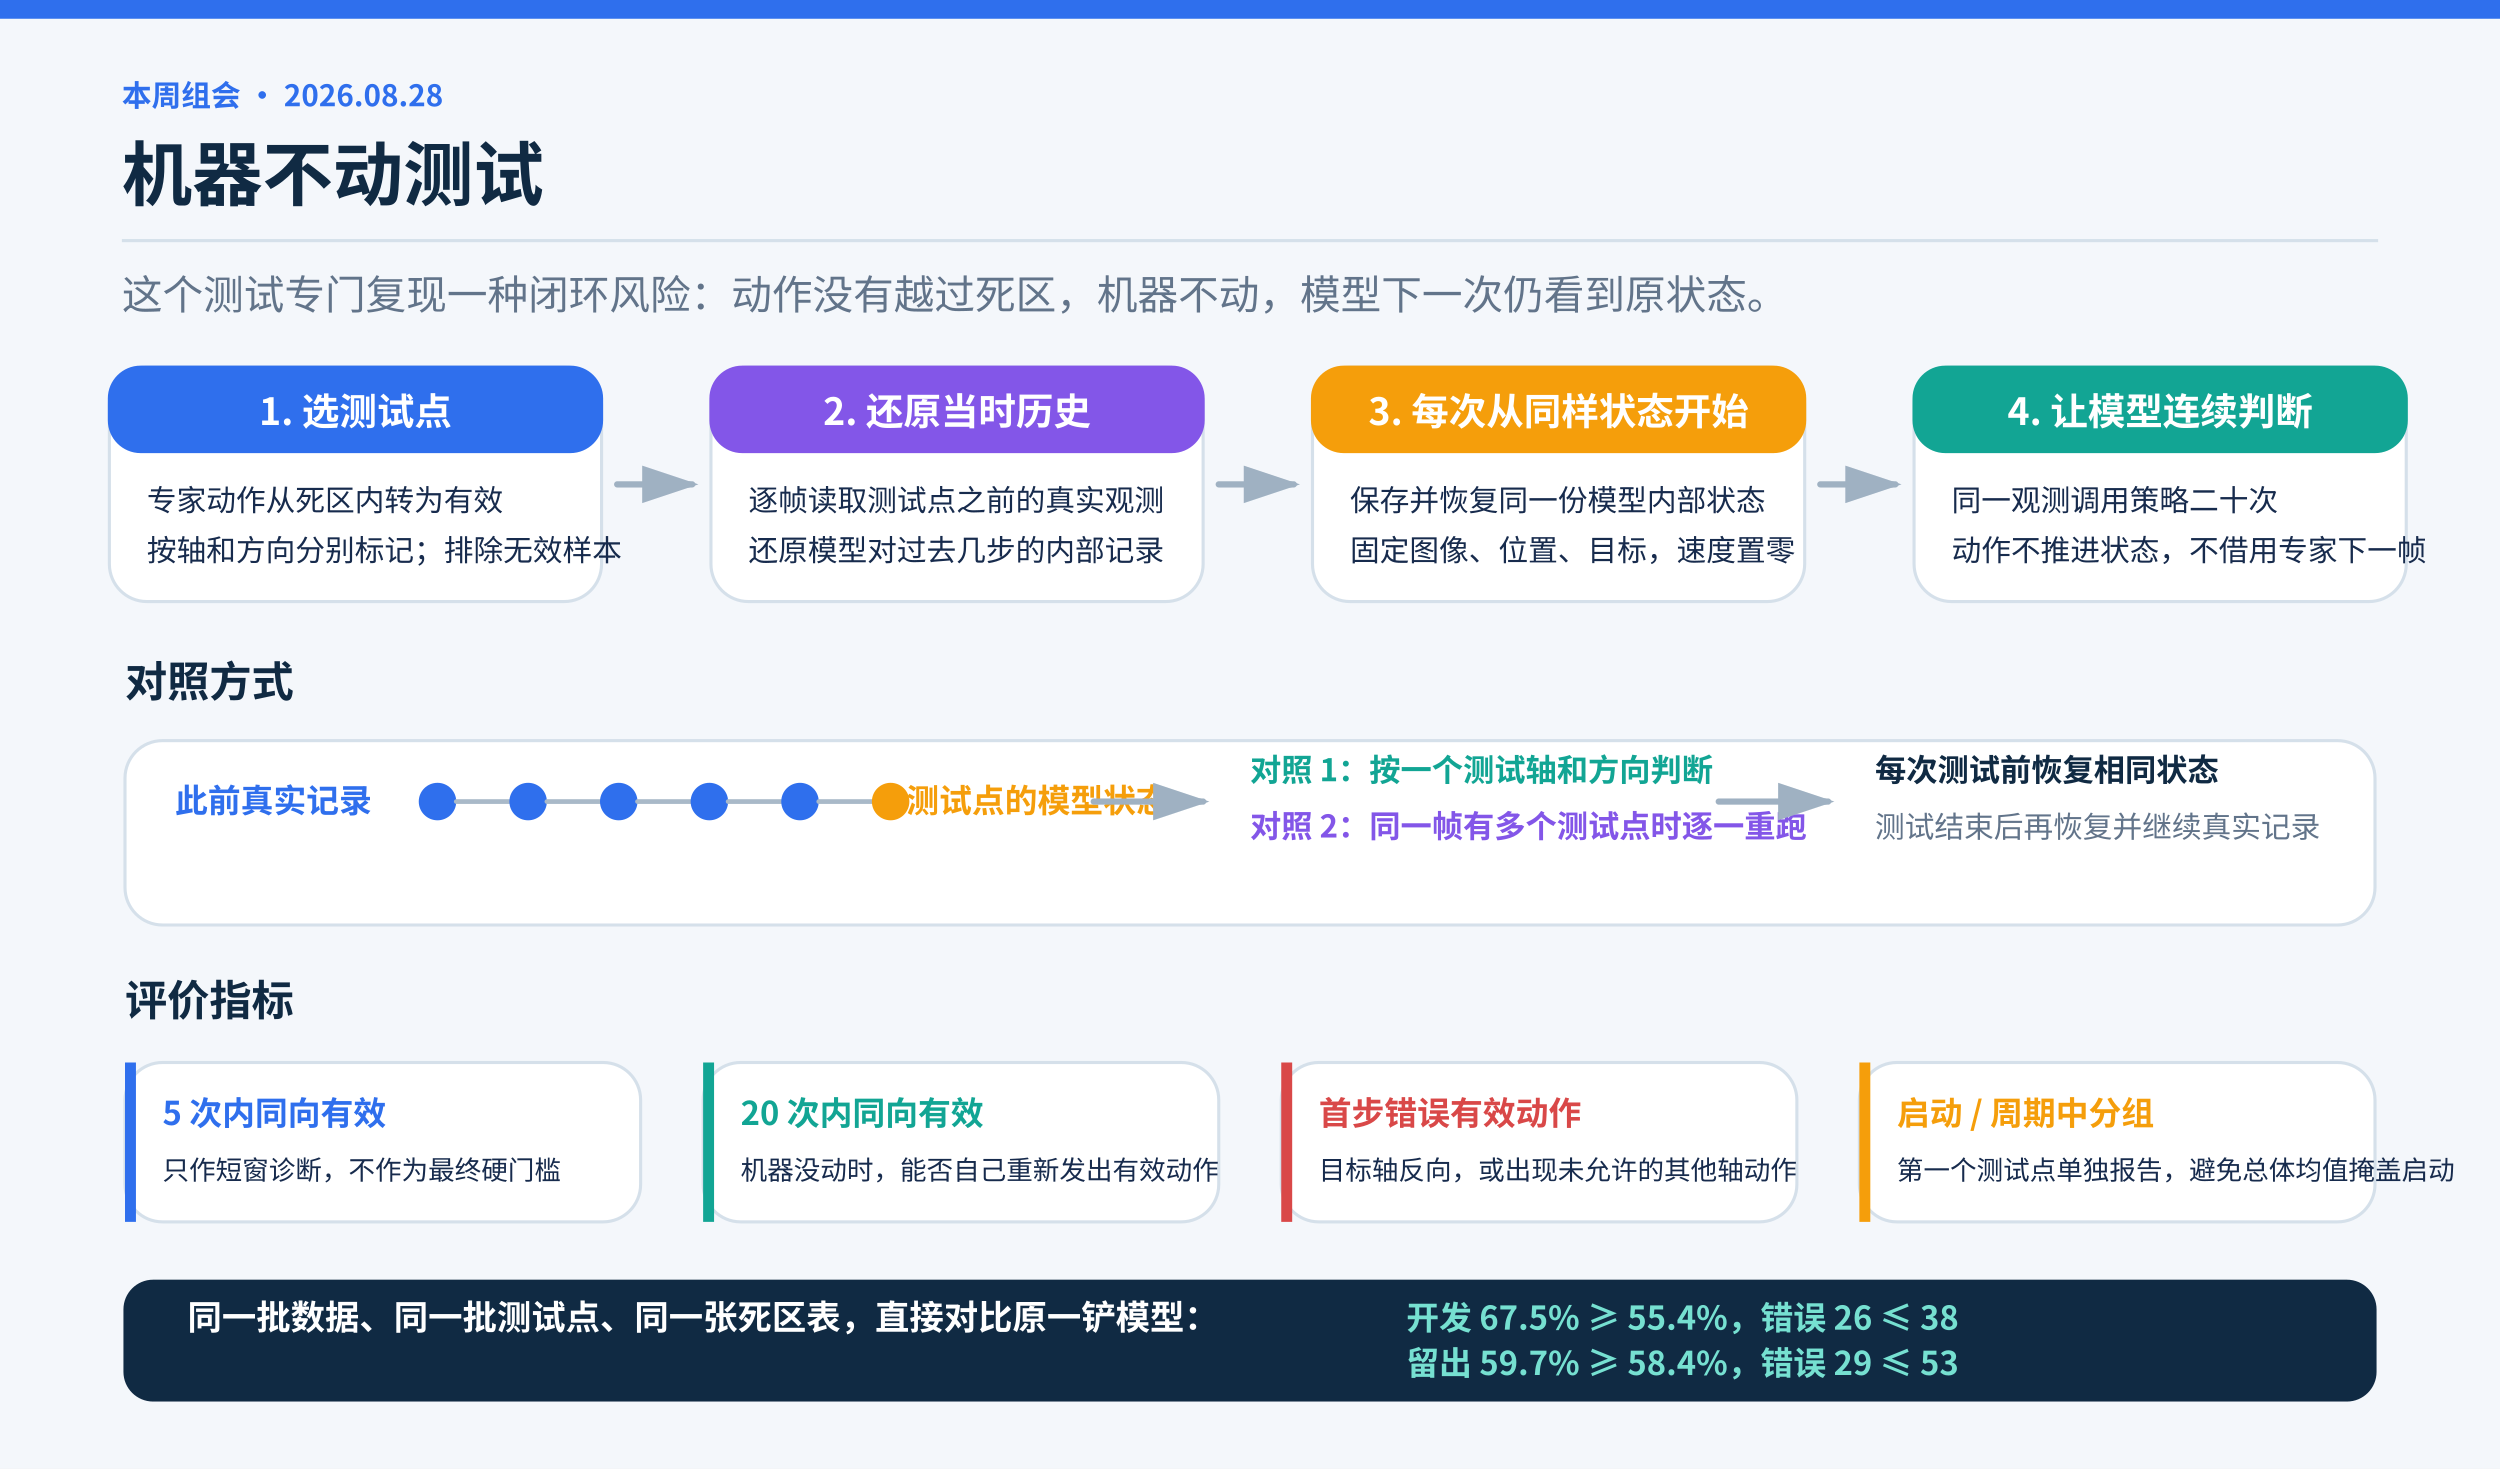
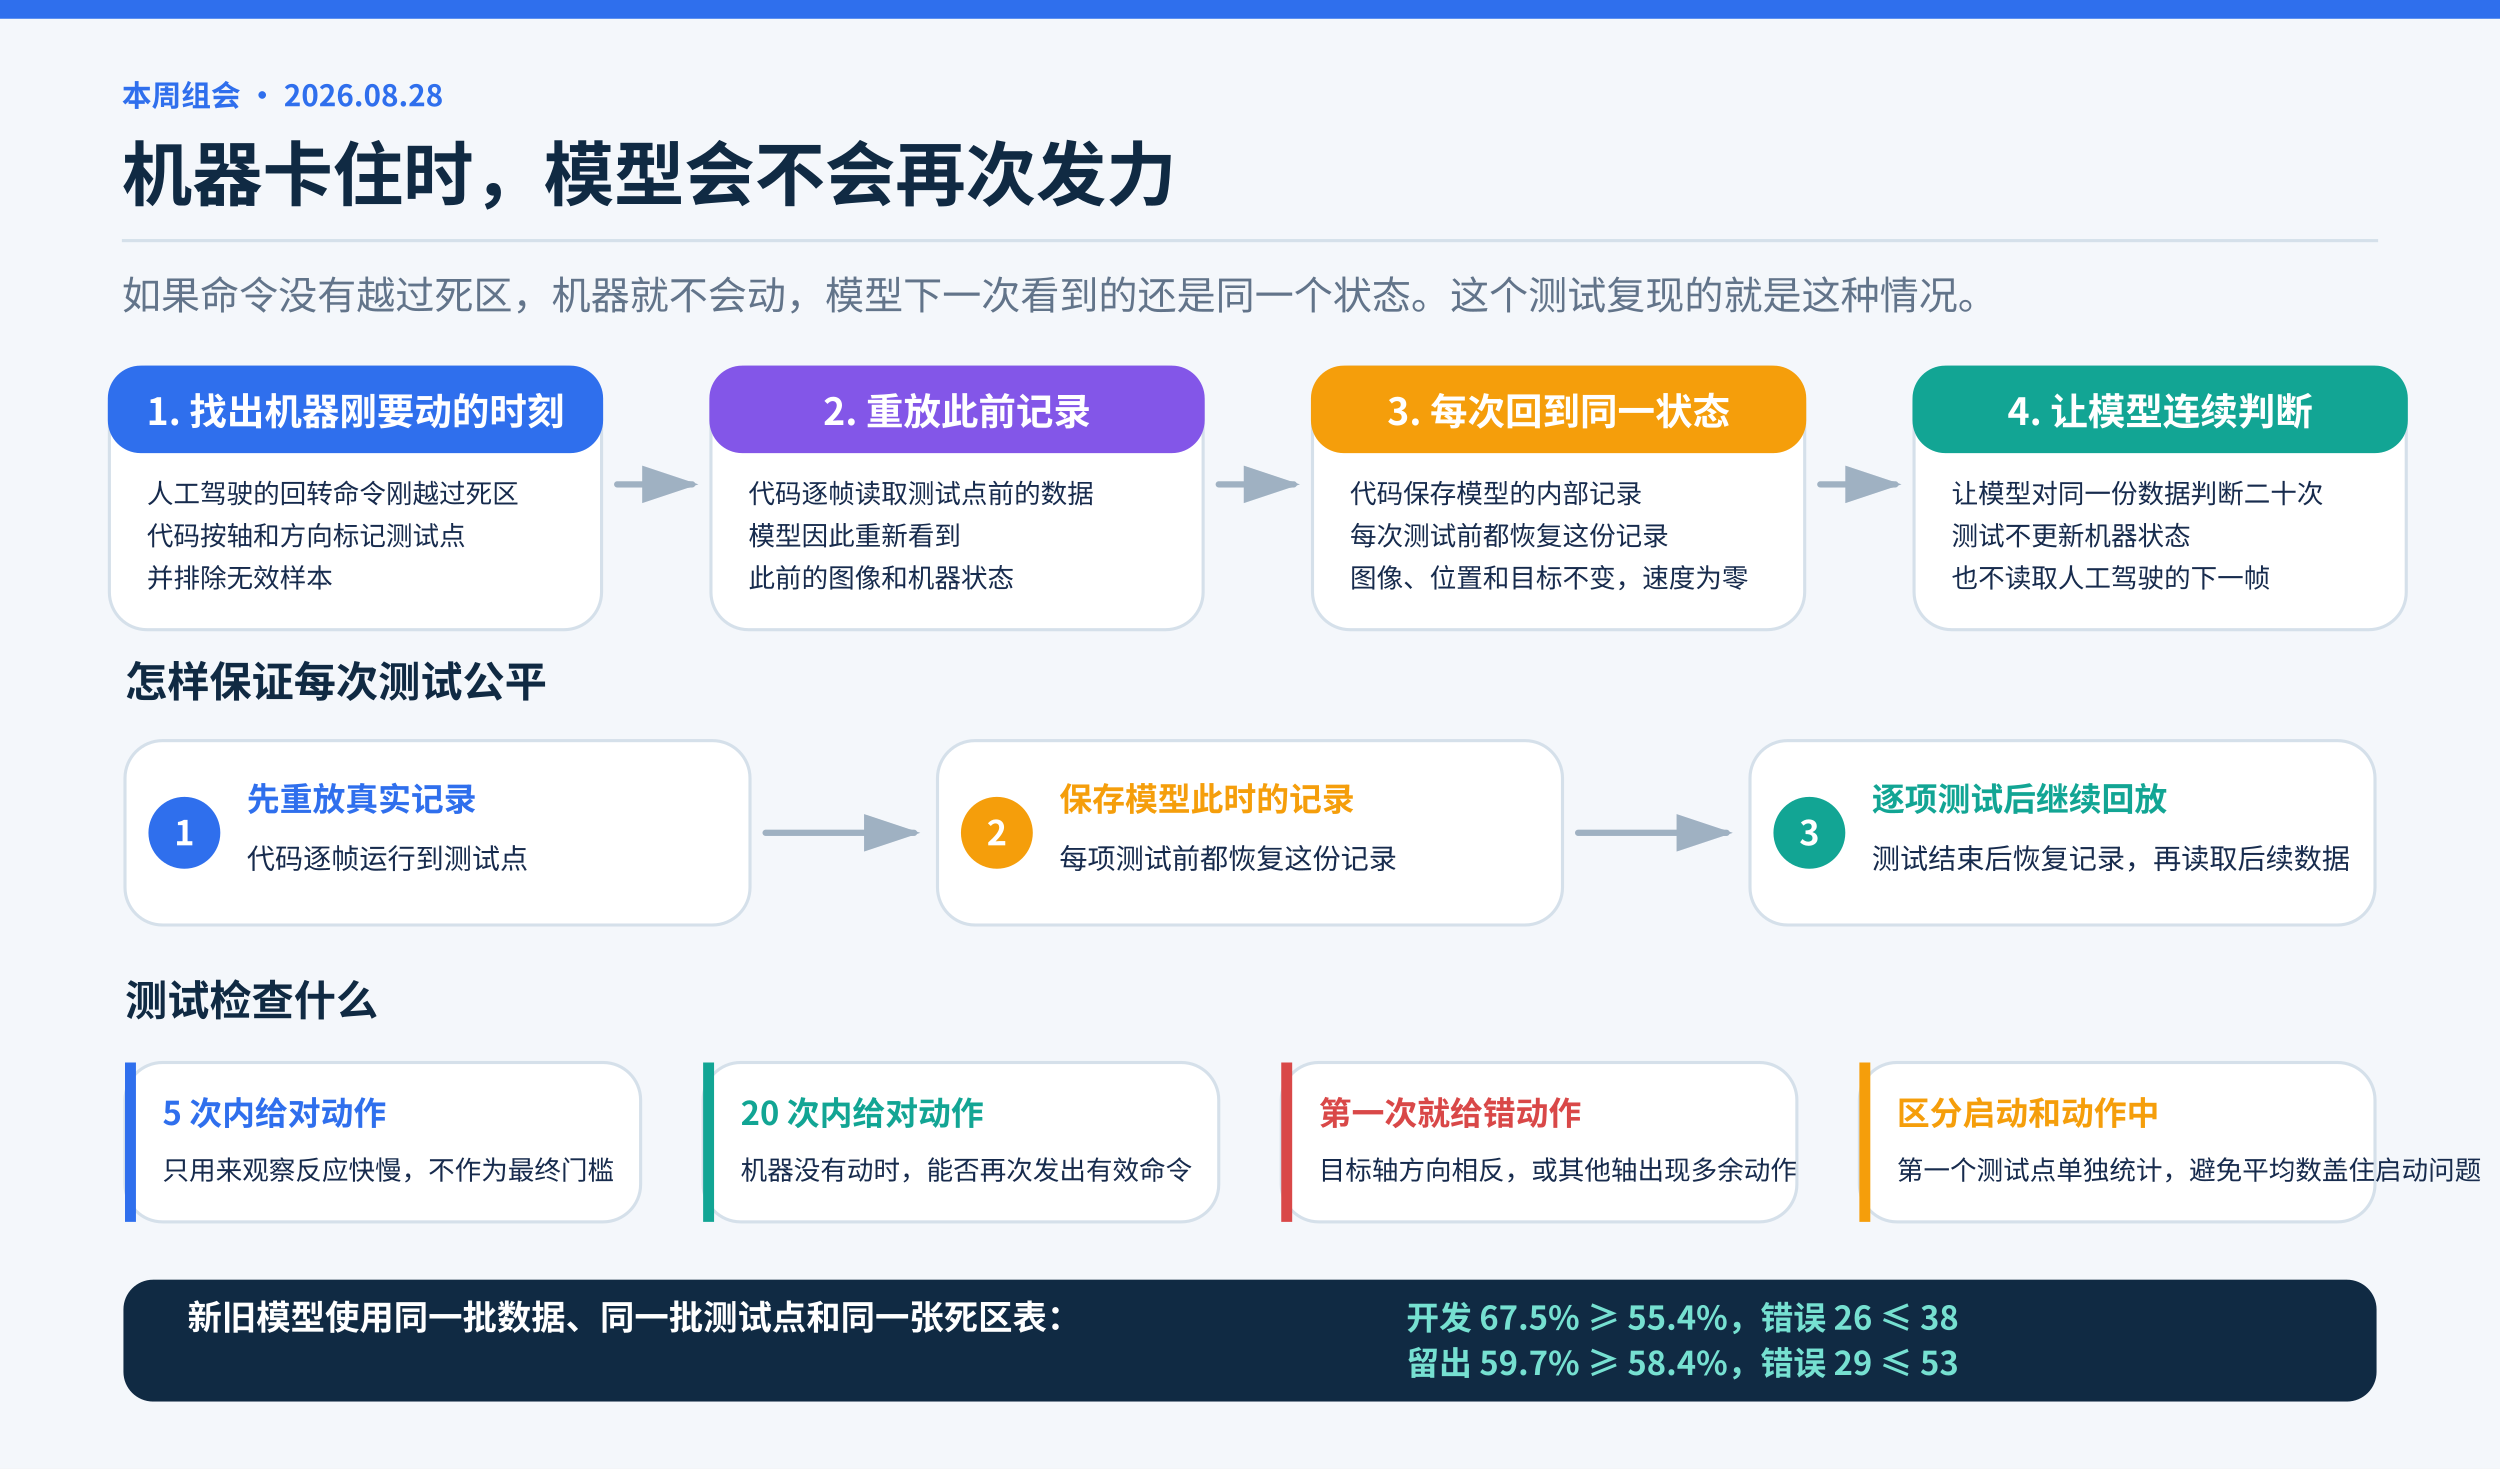
<svg xmlns="http://www.w3.org/2000/svg" viewBox="0 0 1600 940" role="img" aria-labelledby="svg-title svg-desc">
  <defs>
    <marker id="arrowhead" markerWidth="10" markerHeight="10" refX="8" refY="3" orient="auto" markerUnits="strokeWidth">
      <path d="M0,0 L0,6 L9,3 z" fill="#9FB1C2" />
    </marker>
    <style>
      text { font-family: "Noto Sans CJK SC", "Source Han Sans SC", "Microsoft YaHei", Arial, sans-serif; }
    </style>
  </defs>
  <rect width="1600" height="940" fill="#F4F7FB" />
  <rect width="1600" height="12" fill="#2F6FED" />
  <text x="78" y="68" font-family="Noto Sans CJK SC, Source Han Sans SC, Microsoft YaHei, Arial, sans-serif" font-size="19" font-weight="700" fill="#2F6FED">本周组会 · 2026.08.28</text>
-   <text x="78" y="128" font-family="Noto Sans CJK SC, Source Han Sans SC, Microsoft YaHei, Arial, sans-serif" font-size="45" font-weight="700" fill="#102A43">机器不动测试</text>
+   <text x="78" y="128" font-family="Noto Sans CJK SC, Source Han Sans SC, Microsoft YaHei, Arial, sans-serif" font-size="45" font-weight="700" fill="#102A43">机器卡住时，模型会不会再次发力</text>
  <line x1="78" y1="154" x2="1522" y2="154" stroke="#D5E0EA" stroke-width="2" />
-   <text x="78" y="198" font-size="26" fill="#62748A" font-weight="400" text-anchor="start">这个测试专门复现一种闭环风险：动作没有越过死区，机器不动，模型下一次仍看到原状态。</text>
-   <rect x="70" y="235" width="315" height="150" rx="24" fill="#FFFFFF" stroke="#D5E0EA" stroke-width="2" />
+   <text x="78" y="198" font-size="25" fill="#62748A" font-weight="400" text-anchor="start">如果命令没有越过死区，机器就不会动，模型下一次看到的还是同一个状态。这个测试复现的就是这种情况。</text>
+   <rect x="70" y="235" width="315" height="168" rx="24" fill="#FFFFFF" stroke="#D5E0EA" stroke-width="2" />
  <rect x="70" y="235" width="315" height="54" rx="20" fill="#2F6FED" stroke="#2F6FED" stroke-width="2" />
-   <text x="227.5" y="272" font-size="24" fill="#FFFFFF" font-weight="700" text-anchor="middle">1. 选测试点</text>
-   <text x="94" y="327" font-size="19" fill="#172B4D" font-weight="500" text-anchor="start">专家动作从死区内转为有效</text>
-   <text x="94" y="359" font-size="19" fill="#172B4D" font-weight="500" text-anchor="start">按轴和方向分别标记；排除无效样本</text>
-   <rect x="455" y="235" width="315" height="150" rx="24" fill="#FFFFFF" stroke="#D5E0EA" stroke-width="2" />
+   <text x="227.5" y="272" font-size="24" fill="#FFFFFF" font-weight="700" text-anchor="middle">1. 找出机器刚要动的时刻</text>
+   <text x="94" y="322" font-size="17" fill="#172B4D" font-weight="500" text-anchor="start">人工驾驶的回转命令刚越过死区</text>
+   <text x="94" y="349" font-size="17" fill="#172B4D" font-weight="500" text-anchor="start">代码按轴和方向标记测试点</text>
+   <text x="94" y="376" font-size="17" fill="#172B4D" font-weight="500" text-anchor="start">并排除无效样本</text>
+   <rect x="455" y="235" width="315" height="168" rx="24" fill="#FFFFFF" stroke="#D5E0EA" stroke-width="2" />
  <rect x="455" y="235" width="315" height="54" rx="20" fill="#8356E8" stroke="#8356E8" stroke-width="2" />
-   <text x="612.5" y="272" font-size="24" fill="#FFFFFF" font-weight="700" text-anchor="middle">2. 还原当时历史</text>
-   <text x="479" y="327" font-size="19" fill="#172B4D" font-weight="500" text-anchor="start">逐帧读取测试点之前的真实观测</text>
-   <text x="479" y="359" font-size="19" fill="#172B4D" font-weight="500" text-anchor="start">还原模型对过去几步的内部记录</text>
-   <rect x="840" y="235" width="315" height="150" rx="24" fill="#FFFFFF" stroke="#D5E0EA" stroke-width="2" />
+   <text x="612.5" y="272" font-size="24" fill="#FFFFFF" font-weight="700" text-anchor="middle">2. 重放此前记录</text>
+   <text x="479" y="322" font-size="17" fill="#172B4D" font-weight="500" text-anchor="start">代码逐帧读取测试点前的数据</text>
+   <text x="479" y="349" font-size="17" fill="#172B4D" font-weight="500" text-anchor="start">模型因此重新看到</text>
+   <text x="479" y="376" font-size="17" fill="#172B4D" font-weight="500" text-anchor="start">此前的图像和机器状态</text>
+   <rect x="840" y="235" width="315" height="168" rx="24" fill="#FFFFFF" stroke="#D5E0EA" stroke-width="2" />
  <rect x="840" y="235" width="315" height="54" rx="20" fill="#F59E0B" stroke="#F59E0B" stroke-width="2" />
-   <text x="997.5" y="272" font-size="24" fill="#FFFFFF" font-weight="700" text-anchor="middle">3. 每次从同样状态开始</text>
-   <text x="864" y="327" font-size="19" fill="#172B4D" font-weight="500" text-anchor="start">保存并恢复同一份模型内部状态</text>
-   <text x="864" y="359" font-size="19" fill="#172B4D" font-weight="500" text-anchor="start">固定图像、位置、目标，速度置零</text>
-   <rect x="1225" y="235" width="315" height="150" rx="24" fill="#FFFFFF" stroke="#D5E0EA" stroke-width="2" />
+   <text x="997.5" y="272" font-size="24" fill="#FFFFFF" font-weight="700" text-anchor="middle">3. 每次回到同一状态</text>
+   <text x="864" y="322" font-size="17" fill="#172B4D" font-weight="500" text-anchor="start">代码保存模型的内部记录</text>
+   <text x="864" y="349" font-size="17" fill="#172B4D" font-weight="500" text-anchor="start">每次测试前都恢复这份记录</text>
+   <text x="864" y="376" font-size="17" fill="#172B4D" font-weight="500" text-anchor="start">图像、位置和目标不变，速度为零</text>
+   <rect x="1225" y="235" width="315" height="168" rx="24" fill="#FFFFFF" stroke="#D5E0EA" stroke-width="2" />
  <rect x="1225" y="235" width="315" height="54" rx="20" fill="#12A594" stroke="#12A594" stroke-width="2" />
  <text x="1382.5" y="272" font-size="24" fill="#FFFFFF" font-weight="700" text-anchor="middle">4. 让模型连续判断</text>
-   <text x="1249" y="327" font-size="19" fill="#172B4D" font-weight="500" text-anchor="start">同一观测调用策略二十次</text>
-   <text x="1249" y="359" font-size="19" fill="#172B4D" font-weight="500" text-anchor="start">动作不推进状态，不借用专家下一帧</text>
+   <text x="1249" y="322" font-size="17" fill="#172B4D" font-weight="500" text-anchor="start">让模型对同一份数据判断二十次</text>
+   <text x="1249" y="349" font-size="17" fill="#172B4D" font-weight="500" text-anchor="start">测试不更新机器状态</text>
+   <text x="1249" y="376" font-size="17" fill="#172B4D" font-weight="500" text-anchor="start">也不读取人工驾驶的下一帧</text>
  <line x1="395" y1="310" x2="443" y2="310" stroke="#9FB1C2" stroke-width="4" stroke-linecap="round" marker-end="url(#arrowhead)" />
  <line x1="780" y1="310" x2="828" y2="310" stroke="#9FB1C2" stroke-width="4" stroke-linecap="round" marker-end="url(#arrowhead)" />
  <line x1="1165" y1="310" x2="1213" y2="310" stroke="#9FB1C2" stroke-width="4" stroke-linecap="round" marker-end="url(#arrowhead)" />
-   <text x="80" y="446" font-size="27" fill="#102A43" font-weight="700" text-anchor="start">对照方式</text>
-   <rect x="80" y="474" width="1440" height="118" rx="24" fill="#FFFFFF" stroke="#D5E0EA" stroke-width="2" />
-   <text x="112" y="520" font-size="21" fill="#2F6FED" font-weight="700" text-anchor="start">此前真实记录</text>
-   <circle cx="280" cy="513" r="12" fill="#2F6FED" />
-   <line x1="292" y1="513" x2="326" y2="513" stroke="#A9B9C8" stroke-width="3" stroke-linecap="round" />
-   <circle cx="338" cy="513" r="12" fill="#2F6FED" />
-   <line x1="350" y1="513" x2="384" y2="513" stroke="#A9B9C8" stroke-width="3" stroke-linecap="round" />
-   <circle cx="396" cy="513" r="12" fill="#2F6FED" />
-   <line x1="408" y1="513" x2="442" y2="513" stroke="#A9B9C8" stroke-width="3" stroke-linecap="round" />
-   <circle cx="454" cy="513" r="12" fill="#2F6FED" />
-   <line x1="466" y1="513" x2="500" y2="513" stroke="#A9B9C8" stroke-width="3" stroke-linecap="round" />
-   <circle cx="512" cy="513" r="12" fill="#2F6FED" />
-   <line x1="524" y1="513" x2="558" y2="513" stroke="#A9B9C8" stroke-width="3" stroke-linecap="round" />
-   <circle cx="570" cy="513" r="12" fill="#F59E0B" />
-   <text x="580" y="520" font-size="21" fill="#F59E0B" font-weight="700" text-anchor="start">测试点的模型状态</text>
-   <line x1="700" y1="513" x2="770" y2="513" stroke="#9FB1C2" stroke-width="4" stroke-linecap="round" marker-end="url(#arrowhead)" />
-   <text x="800" y="500" font-size="20" fill="#12A594" font-weight="700" text-anchor="start">对照 1：按一个测试轴和方向判断</text>
-   <text x="800" y="536" font-size="20" fill="#8356E8" font-weight="700" text-anchor="start">对照 2：同一帧有多个测试点时逐一重跑</text>
-   <line x1="1100" y1="513" x2="1170" y2="513" stroke="#9FB1C2" stroke-width="4" stroke-linecap="round" marker-end="url(#arrowhead)" />
-   <text x="1200" y="500" font-size="20" fill="#102A43" font-weight="700" text-anchor="start">每次测试前恢复相同状态</text>
-   <text x="1200" y="536" font-size="19" fill="#62748A" font-weight="400" text-anchor="start">测试结束后再恢复并继续真实记录</text>
-   <text x="80" y="650" font-size="27" fill="#102A43" font-weight="700" text-anchor="start">评价指标</text>
+   <text x="80" y="446" font-size="27" fill="#102A43" font-weight="700" text-anchor="start">怎样保证每次测试公平</text>
+   <rect x="80" y="474" width="400" height="118" rx="24" fill="#FFFFFF" stroke="#D5E0EA" stroke-width="2" />
+   <circle cx="118" cy="533" r="23" fill="#2F6FED" />
+   <text x="118" y="541" font-size="22" fill="#FFFFFF" font-weight="700" text-anchor="middle">1</text>
+   <text x="158" y="519" font-size="21" fill="#2F6FED" font-weight="700" text-anchor="start">先重放真实记录</text>
+   <text x="158" y="556" font-size="18" fill="#172B4D" font-weight="400" text-anchor="start">代码逐帧运行到测试点</text>
+   <rect x="600" y="474" width="400" height="118" rx="24" fill="#FFFFFF" stroke="#D5E0EA" stroke-width="2" />
+   <circle cx="638" cy="533" r="23" fill="#F59E0B" />
+   <text x="638" y="541" font-size="22" fill="#FFFFFF" font-weight="700" text-anchor="middle">2</text>
+   <text x="678" y="519" font-size="21" fill="#F59E0B" font-weight="700" text-anchor="start">保存模型此时的记录</text>
+   <text x="678" y="556" font-size="18" fill="#172B4D" font-weight="400" text-anchor="start">每项测试前都恢复这份记录</text>
+   <rect x="1120" y="474" width="400" height="118" rx="24" fill="#FFFFFF" stroke="#D5E0EA" stroke-width="2" />
+   <circle cx="1158" cy="533" r="23" fill="#12A594" />
+   <text x="1158" y="541" font-size="22" fill="#FFFFFF" font-weight="700" text-anchor="middle">3</text>
+   <text x="1198" y="519" font-size="21" fill="#12A594" font-weight="700" text-anchor="start">逐项测试后继续回放</text>
+   <text x="1198" y="556" font-size="18" fill="#172B4D" font-weight="400" text-anchor="start">测试结束后恢复记录，再读取后续数据</text>
+   <line x1="490" y1="533" x2="585" y2="533" stroke="#9FB1C2" stroke-width="4" stroke-linecap="round" marker-end="url(#arrowhead)" />
+   <line x1="1010" y1="533" x2="1105" y2="533" stroke="#9FB1C2" stroke-width="4" stroke-linecap="round" marker-end="url(#arrowhead)" />
+   <text x="80" y="650" font-size="27" fill="#102A43" font-weight="700" text-anchor="start">测试检查什么</text>
  <rect x="80" y="680" width="330" height="102" rx="24" fill="#FFFFFF" stroke="#D5E0EA" stroke-width="2" />
  <rect x="80" y="680" width="7" height="102" fill="#2F6FED" />
-   <text x="104" y="720" font-size="21" fill="#2F6FED" font-weight="700" text-anchor="start">5 次内同向有效</text>
-   <text x="104" y="755" font-size="17" fill="#172B4D" font-weight="400" text-anchor="start">只作短窗诊断，不作为最终硬门槛</text>
+   <text x="104" y="720" font-size="21" fill="#2F6FED" font-weight="700" text-anchor="start">5 次内给对动作</text>
+   <text x="104" y="755" font-size="17" fill="#172B4D" font-weight="400" text-anchor="start">只用来观察反应快慢，不作为最终门槛</text>
  <rect x="450" y="680" width="330" height="102" rx="24" fill="#FFFFFF" stroke="#D5E0EA" stroke-width="2" />
  <rect x="450" y="680" width="7" height="102" fill="#12A594" />
-   <text x="474" y="720" font-size="21" fill="#12A594" font-weight="700" text-anchor="start">20 次内同向有效</text>
-   <text x="474" y="755" font-size="17" fill="#172B4D" font-weight="400" text-anchor="start">机器没动时，能否自己重新发出有效动作</text>
+   <text x="474" y="720" font-size="21" fill="#12A594" font-weight="700" text-anchor="start">20 次内给对动作</text>
+   <text x="474" y="755" font-size="17" fill="#172B4D" font-weight="400" text-anchor="start">机器没有动时，能否再次发出有效命令</text>
  <rect x="820" y="680" width="330" height="102" rx="24" fill="#FFFFFF" stroke="#D5E0EA" stroke-width="2" />
  <rect x="820" y="680" width="7" height="102" fill="#D94848" />
-   <text x="844" y="720" font-size="21" fill="#D94848" font-weight="700" text-anchor="start">首步错误有效动作</text>
-   <text x="844" y="755" font-size="17" fill="#172B4D" font-weight="400" text-anchor="start">目标轴反向，或出现未允许的其他轴动作</text>
+   <text x="844" y="720" font-size="21" fill="#D94848" font-weight="700" text-anchor="start">第一次就给错动作</text>
+   <text x="844" y="755" font-size="17" fill="#172B4D" font-weight="400" text-anchor="start">目标轴方向相反，或其他轴出现多余动作</text>
  <rect x="1190" y="680" width="330" height="102" rx="24" fill="#FFFFFF" stroke="#D5E0EA" stroke-width="2" />
  <rect x="1190" y="680" width="7" height="102" fill="#F59E0B" />
-   <text x="1214" y="720" font-size="21" fill="#F59E0B" font-weight="700" text-anchor="start">启动 / 周期中分组</text>
-   <text x="1214" y="755" font-size="17" fill="#172B4D" font-weight="400" text-anchor="start">第一个测试点单独报告，避免总体均值掩盖启动</text>
+   <text x="1214" y="720" font-size="21" fill="#F59E0B" font-weight="700" text-anchor="start">区分启动和动作中</text>
+   <text x="1214" y="755" font-size="17" fill="#172B4D" font-weight="400" text-anchor="start">第一个测试点单独统计，避免平均数盖住启动问题</text>
  <rect x="80" y="820" width="1440" height="76" rx="18" fill="#102A43" stroke="#102A43" stroke-width="2" />
-   <text x="120" y="851" font-size="22" fill="#FFFFFF" font-weight="700" text-anchor="start">同一批数据、同一批测试点、同一张死区表，直接对比原一铲模型：</text>
+   <text x="120" y="851" font-size="22" fill="#FFFFFF" font-weight="700" text-anchor="start">新旧模型使用同一批数据、同一批测试点和同一张死区表：</text>
  <text x="900" y="851" font-size="21" fill="#76E0D1" font-weight="700" text-anchor="start">开发 67.5% ≥ 55.4%，错误 26 ≤ 38</text>
  <text x="900" y="880" font-size="21" fill="#76E0D1" font-weight="700" text-anchor="start">留出 59.7% ≥ 58.4%，错误 29 ≤ 53</text>
</svg>
